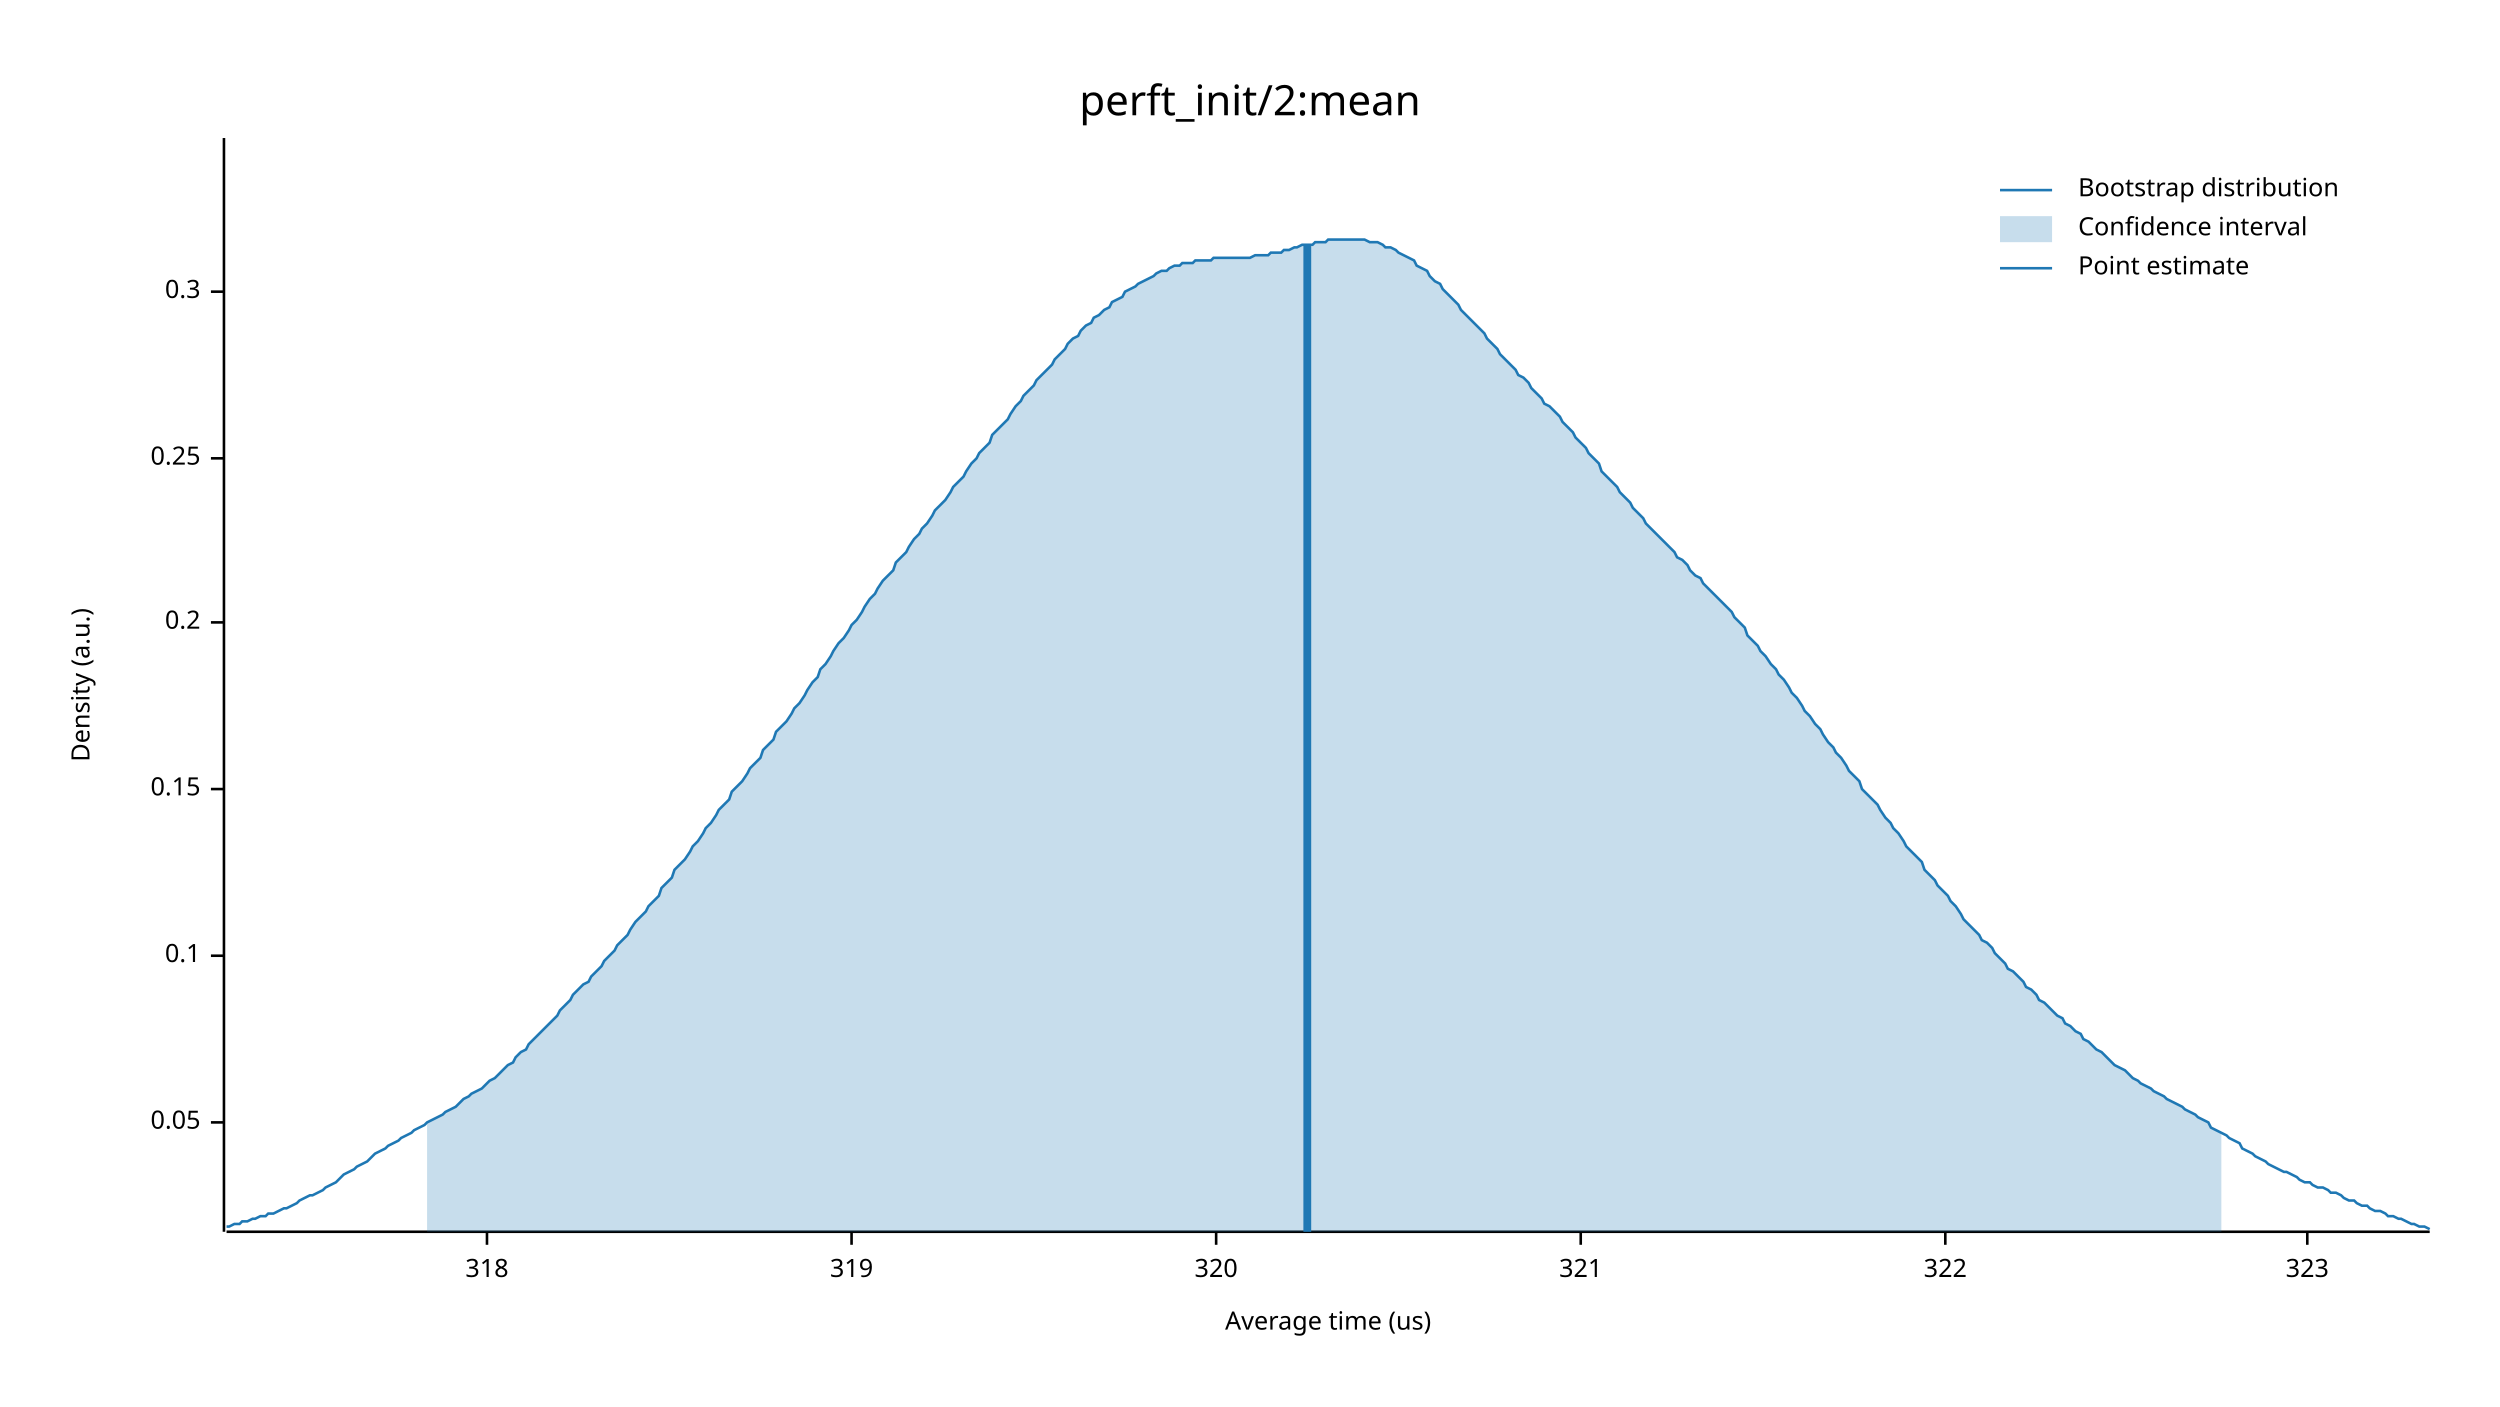
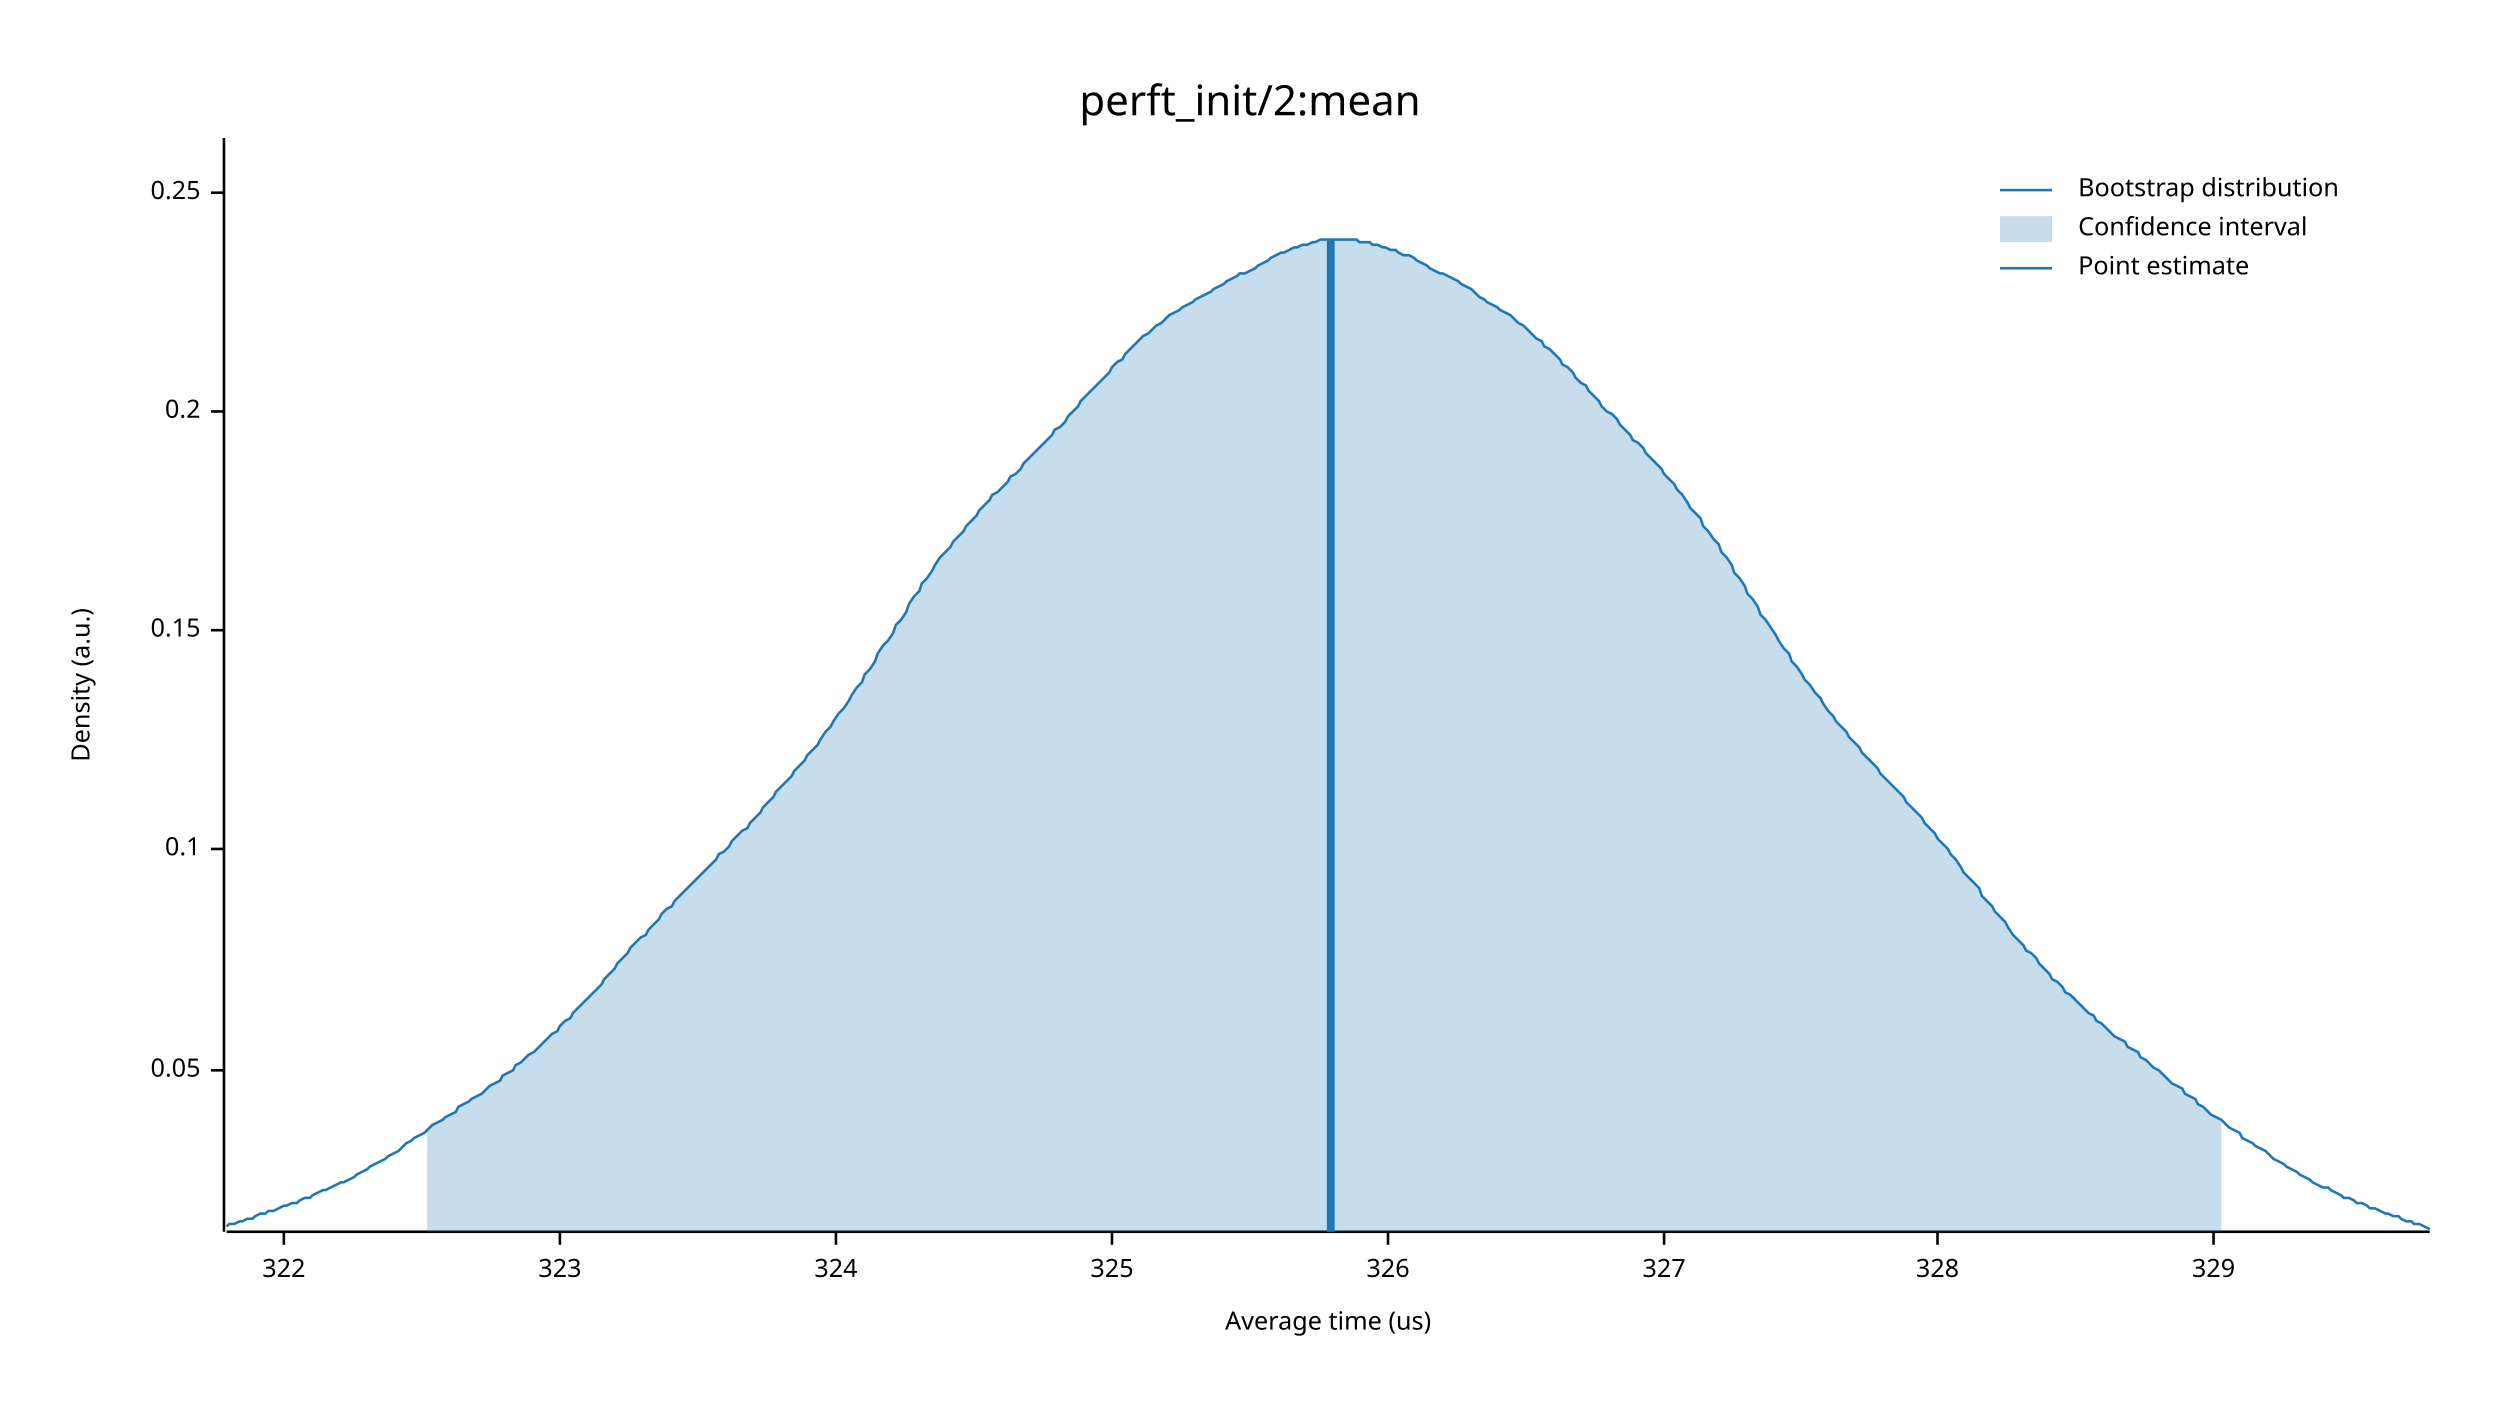
<svg xmlns="http://www.w3.org/2000/svg" width="960" height="540" viewBox="0 0 960 540">
  <text x="480" y="32" dy="0.76em" text-anchor="middle" font-family="sans-serif" font-size="16.129" opacity="1" fill="#000000">
perft_init/2:mean
</text>
  <text x="27" y="263" dy="0.76em" text-anchor="middle" font-family="sans-serif" font-size="9.677" opacity="1" fill="#000000" transform="rotate(270, 27, 263)">
Density (a.u.)
</text>
  <text x="510" y="513" dy="-0.5ex" text-anchor="middle" font-family="sans-serif" font-size="9.677" opacity="1" fill="#000000">
Average time (us)
</text>
  <polyline fill="none" opacity="1" stroke="#000000" stroke-width="1" points="86,53 86,473 " />
-   <text x="77" y="431" dy="0.5ex" text-anchor="end" font-family="sans-serif" font-size="9.677" opacity="1" fill="#000000">
+   <text x="77" y="411" dy="0.5ex" text-anchor="end" font-family="sans-serif" font-size="9.677" opacity="1" fill="#000000">
0.05
</text>
-   <polyline fill="none" opacity="1" stroke="#000000" stroke-width="1" points="81,431 86,431 " />
-   <text x="77" y="367" dy="0.5ex" text-anchor="end" font-family="sans-serif" font-size="9.677" opacity="1" fill="#000000">
+   <polyline fill="none" opacity="1" stroke="#000000" stroke-width="1" points="81,411 86,411 " />
+   <text x="77" y="326" dy="0.5ex" text-anchor="end" font-family="sans-serif" font-size="9.677" opacity="1" fill="#000000">
0.1
</text>
-   <polyline fill="none" opacity="1" stroke="#000000" stroke-width="1" points="81,367 86,367 " />
-   <text x="77" y="303" dy="0.5ex" text-anchor="end" font-family="sans-serif" font-size="9.677" opacity="1" fill="#000000">
+   <polyline fill="none" opacity="1" stroke="#000000" stroke-width="1" points="81,326 86,326 " />
+   <text x="77" y="242" dy="0.5ex" text-anchor="end" font-family="sans-serif" font-size="9.677" opacity="1" fill="#000000">
0.15
</text>
-   <polyline fill="none" opacity="1" stroke="#000000" stroke-width="1" points="81,303 86,303 " />
-   <text x="77" y="239" dy="0.5ex" text-anchor="end" font-family="sans-serif" font-size="9.677" opacity="1" fill="#000000">
+   <polyline fill="none" opacity="1" stroke="#000000" stroke-width="1" points="81,242 86,242 " />
+   <text x="77" y="158" dy="0.5ex" text-anchor="end" font-family="sans-serif" font-size="9.677" opacity="1" fill="#000000">
0.2
</text>
-   <polyline fill="none" opacity="1" stroke="#000000" stroke-width="1" points="81,239 86,239 " />
-   <text x="77" y="176" dy="0.5ex" text-anchor="end" font-family="sans-serif" font-size="9.677" opacity="1" fill="#000000">
+   <polyline fill="none" opacity="1" stroke="#000000" stroke-width="1" points="81,158 86,158 " />
+   <text x="77" y="74" dy="0.5ex" text-anchor="end" font-family="sans-serif" font-size="9.677" opacity="1" fill="#000000">
0.25
</text>
-   <polyline fill="none" opacity="1" stroke="#000000" stroke-width="1" points="81,176 86,176 " />
-   <text x="77" y="112" dy="0.5ex" text-anchor="end" font-family="sans-serif" font-size="9.677" opacity="1" fill="#000000">
- 0.3
- </text>
-   <polyline fill="none" opacity="1" stroke="#000000" stroke-width="1" points="81,112 86,112 " />
+   <polyline fill="none" opacity="1" stroke="#000000" stroke-width="1" points="81,74 86,74 " />
  <polyline fill="none" opacity="1" stroke="#000000" stroke-width="1" points="87,473 933,473 " />
-   <text x="187" y="483" dy="0.76em" text-anchor="middle" font-family="sans-serif" font-size="9.677" opacity="1" fill="#000000">
- 318
- </text>
-   <polyline fill="none" opacity="1" stroke="#000000" stroke-width="1" points="187,473 187,478 " />
-   <text x="327" y="483" dy="0.76em" text-anchor="middle" font-family="sans-serif" font-size="9.677" opacity="1" fill="#000000">
- 319
- </text>
-   <polyline fill="none" opacity="1" stroke="#000000" stroke-width="1" points="327,473 327,478 " />
-   <text x="467" y="483" dy="0.76em" text-anchor="middle" font-family="sans-serif" font-size="9.677" opacity="1" fill="#000000">
- 320
- </text>
-   <polyline fill="none" opacity="1" stroke="#000000" stroke-width="1" points="467,473 467,478 " />
-   <text x="607" y="483" dy="0.76em" text-anchor="middle" font-family="sans-serif" font-size="9.677" opacity="1" fill="#000000">
- 321
- </text>
-   <polyline fill="none" opacity="1" stroke="#000000" stroke-width="1" points="607,473 607,478 " />
-   <text x="747" y="483" dy="0.76em" text-anchor="middle" font-family="sans-serif" font-size="9.677" opacity="1" fill="#000000">
+   <text x="109" y="483" dy="0.76em" text-anchor="middle" font-family="sans-serif" font-size="9.677" opacity="1" fill="#000000">
322
</text>
-   <polyline fill="none" opacity="1" stroke="#000000" stroke-width="1" points="747,473 747,478 " />
-   <text x="886" y="483" dy="0.76em" text-anchor="middle" font-family="sans-serif" font-size="9.677" opacity="1" fill="#000000">
+   <polyline fill="none" opacity="1" stroke="#000000" stroke-width="1" points="109,473 109,478 " />
+   <text x="215" y="483" dy="0.76em" text-anchor="middle" font-family="sans-serif" font-size="9.677" opacity="1" fill="#000000">
323
</text>
-   <polyline fill="none" opacity="1" stroke="#000000" stroke-width="1" points="886,473 886,478 " />
-   <polyline fill="none" opacity="1" stroke="#1F78B4" stroke-width="1" points="87,471 88,471 90,470 92,470 93,469 95,469 97,468 98,468 100,467 102,467 103,466 105,466 107,465 109,464 110,464 112,463 114,462 115,461 117,460 119,459 120,459 122,458 124,457 125,456 127,455 129,454 131,452 132,451 134,450 136,449 137,448 139,447 141,446 142,445 144,443 146,442 148,441 149,440 151,439 153,438 154,437 156,436 158,435 159,434 161,433 163,432 164,431 166,430 168,429 170,428 171,427 173,426 175,425 176,424 178,422 180,421 181,420 183,419 185,418 187,416 188,415 190,414 192,412 193,411 195,409 197,408 198,406 200,404 202,403 203,401 205,399 207,397 209,395 210,394 212,392 214,390 215,388 217,386 219,384 220,382 222,380 224,378 226,377 227,375 229,373 231,371 232,369 234,367 236,365 237,363 239,361 241,359 242,357 244,354 246,352 248,350 249,348 251,346 253,344 254,341 256,339 258,337 259,334 261,332 263,330 265,327 266,325 268,323 270,320 271,318 273,316 275,313 276,311 278,309 280,307 281,304 283,302 285,300 287,297 288,295 290,293 292,291 293,288 295,286 297,284 298,281 300,279 302,277 304,274 305,272 307,270 309,267 310,265 312,262 314,260 315,257 317,255 319,252 320,250 322,247 324,245 326,242 327,240 329,238 331,235 332,233 334,230 336,228 337,226 339,223 341,221 343,219 344,216 346,214 348,212 349,210 351,207 353,205 354,203 356,201 358,198 359,196 361,194 363,192 365,189 366,187 368,185 370,183 371,181 373,178 375,176 376,174 378,172 380,170 381,167 383,165 385,163 387,161 388,159 390,156 392,154 393,152 395,150 397,148 398,146 400,144 402,142 404,140 405,138 407,136 409,134 410,132 412,130 414,129 415,127 417,125 419,124 420,122 422,121 424,119 426,118 427,116 429,115 431,114 432,112 434,111 436,110 437,109 439,108 441,107 443,106 444,105 446,104 448,104 449,103 451,102 453,102 454,101 456,101 458,101 459,100 461,100 463,100 465,100 466,99 468,99 470,99 471,99 473,99 475,99 476,99 478,99 480,99 482,98 483,98 485,98 487,98 488,97 490,97 492,97 493,96 495,96 497,95 498,95 500,94 502,94 504,94 505,93 507,93 509,93 510,92 512,92 514,92 515,92 517,92 519,92 521,92 522,92 524,92 526,93 527,93 529,93 531,94 532,95 534,95 536,96 537,97 539,98 541,99 543,100 544,102 546,103 548,104 549,106 551,108 553,109 554,111 556,113 558,115 560,117 561,119 563,121 565,123 566,124 568,126 570,128 571,130 573,132 575,134 576,136 578,138 580,140 582,142 583,144 585,145 587,147 588,149 590,151 592,153 593,155 595,156 597,158 599,160 600,162 602,164 604,166 605,168 607,170 609,172 610,174 612,176 614,178 615,181 617,183 619,185 621,187 622,189 624,191 626,193 627,195 629,197 631,199 632,201 634,203 636,205 638,207 639,208 641,210 643,212 644,214 646,215 648,217 649,219 651,221 653,222 654,224 656,226 658,228 660,230 661,231 663,233 665,235 666,237 668,239 670,241 671,244 673,246 675,248 676,250 678,252 680,255 682,257 683,259 685,261 687,264 688,266 690,268 692,271 693,273 695,275 697,278 699,280 700,282 702,285 704,287 705,289 707,291 709,294 710,296 712,298 714,300 715,303 717,305 719,307 721,309 722,311 724,314 726,316 727,318 729,320 731,323 732,325 734,327 736,329 738,331 739,334 741,336 743,338 744,340 746,342 748,344 749,346 751,348 753,351 754,353 756,355 758,357 760,359 761,361 763,362 765,364 766,366 768,368 770,370 771,372 773,373 775,375 777,377 778,379 780,380 782,382 783,384 785,385 787,387 788,388 790,390 792,391 793,393 795,394 797,396 799,397 800,399 802,400 804,402 805,403 807,404 809,406 810,407 812,409 814,410 816,411 817,412 819,414 821,415 822,416 824,417 826,418 827,419 829,420 831,421 832,422 834,423 836,424 838,425 839,426 841,427 843,428 844,429 846,430 848,431 849,433 851,434 853,435 855,436 856,437 858,438 860,439 861,441 863,442 865,443 866,444 868,445 870,446 871,447 873,448 875,449 877,450 878,450 880,451 882,452 883,453 885,454 887,454 888,455 890,456 892,456 894,457 895,458 897,458 899,459 900,460 902,461 904,461 905,462 907,463 909,463 910,464 912,465 914,465 916,466 917,467 919,467 921,468 922,468 924,469 926,470 927,470 929,471 931,471 933,472 " />
-   <polygon opacity="0.25" fill="#1F78B4" points="164,431 166,430 168,429 170,428 171,427 173,426 175,425 176,424 178,422 180,421 181,420 183,419 185,418 187,416 188,415 190,414 192,412 193,411 195,409 197,408 198,406 200,404 202,403 203,401 205,399 207,397 209,395 210,394 212,392 214,390 215,388 217,386 219,384 220,382 222,380 224,378 226,377 227,375 229,373 231,371 232,369 234,367 236,365 237,363 239,361 241,359 242,357 244,354 246,352 248,350 249,348 251,346 253,344 254,341 256,339 258,337 259,334 261,332 263,330 265,327 266,325 268,323 270,320 271,318 273,316 275,313 276,311 278,309 280,307 281,304 283,302 285,300 287,297 288,295 290,293 292,291 293,288 295,286 297,284 298,281 300,279 302,277 304,274 305,272 307,270 309,267 310,265 312,262 314,260 315,257 317,255 319,252 320,250 322,247 324,245 326,242 327,240 329,238 331,235 332,233 334,230 336,228 337,226 339,223 341,221 343,219 344,216 346,214 348,212 349,210 351,207 353,205 354,203 356,201 358,198 359,196 361,194 363,192 365,189 366,187 368,185 370,183 371,181 373,178 375,176 376,174 378,172 380,170 381,167 383,165 385,163 387,161 388,159 390,156 392,154 393,152 395,150 397,148 398,146 400,144 402,142 404,140 405,138 407,136 409,134 410,132 412,130 414,129 415,127 417,125 419,124 420,122 422,121 424,119 426,118 427,116 429,115 431,114 432,112 434,111 436,110 437,109 439,108 441,107 443,106 444,105 446,104 448,104 449,103 451,102 453,102 454,101 456,101 458,101 459,100 461,100 463,100 465,100 466,99 468,99 470,99 471,99 473,99 475,99 476,99 478,99 480,99 482,98 483,98 485,98 487,98 488,97 490,97 492,97 493,96 495,96 497,95 498,95 500,94 502,94 504,94 505,93 507,93 509,93 510,92 512,92 514,92 515,92 517,92 519,92 521,92 522,92 524,92 526,93 527,93 529,93 531,94 532,95 534,95 536,96 537,97 539,98 541,99 543,100 544,102 546,103 548,104 549,106 551,108 553,109 554,111 556,113 558,115 560,117 561,119 563,121 565,123 566,124 568,126 570,128 571,130 573,132 575,134 576,136 578,138 580,140 582,142 583,144 585,145 587,147 588,149 590,151 592,153 593,155 595,156 597,158 599,160 600,162 602,164 604,166 605,168 607,170 609,172 610,174 612,176 614,178 615,181 617,183 619,185 621,187 622,189 624,191 626,193 627,195 629,197 631,199 632,201 634,203 636,205 638,207 639,208 641,210 643,212 644,214 646,215 648,217 649,219 651,221 653,222 654,224 656,226 658,228 660,230 661,231 663,233 665,235 666,237 668,239 670,241 671,244 673,246 675,248 676,250 678,252 680,255 682,257 683,259 685,261 687,264 688,266 690,268 692,271 693,273 695,275 697,278 699,280 700,282 702,285 704,287 705,289 707,291 709,294 710,296 712,298 714,300 715,303 717,305 719,307 721,309 722,311 724,314 726,316 727,318 729,320 731,323 732,325 734,327 736,329 738,331 739,334 741,336 743,338 744,340 746,342 748,344 749,346 751,348 753,351 754,353 756,355 758,357 760,359 761,361 763,362 765,364 766,366 768,368 770,370 771,372 773,373 775,375 777,377 778,379 780,380 782,382 783,384 785,385 787,387 788,388 790,390 792,391 793,393 795,394 797,396 799,397 800,399 802,400 804,402 805,403 807,404 809,406 810,407 812,409 814,410 816,411 817,412 819,414 821,415 822,416 824,417 826,418 827,419 829,420 831,421 832,422 834,423 836,424 838,425 839,426 841,427 843,428 844,429 846,430 848,431 849,433 851,434 853,435 853,473 164,473 " />
-   <polyline fill="none" opacity="1" stroke="#1F78B4" stroke-width="3" points="502,473 502,94 " />
+   <polyline fill="none" opacity="1" stroke="#000000" stroke-width="1" points="215,473 215,478 " />
+   <text x="321" y="483" dy="0.76em" text-anchor="middle" font-family="sans-serif" font-size="9.677" opacity="1" fill="#000000">
+ 324
+ </text>
+   <polyline fill="none" opacity="1" stroke="#000000" stroke-width="1" points="321,473 321,478 " />
+   <text x="427" y="483" dy="0.76em" text-anchor="middle" font-family="sans-serif" font-size="9.677" opacity="1" fill="#000000">
+ 325
+ </text>
+   <polyline fill="none" opacity="1" stroke="#000000" stroke-width="1" points="427,473 427,478 " />
+   <text x="533" y="483" dy="0.76em" text-anchor="middle" font-family="sans-serif" font-size="9.677" opacity="1" fill="#000000">
+ 326
+ </text>
+   <polyline fill="none" opacity="1" stroke="#000000" stroke-width="1" points="533,473 533,478 " />
+   <text x="639" y="483" dy="0.76em" text-anchor="middle" font-family="sans-serif" font-size="9.677" opacity="1" fill="#000000">
+ 327
+ </text>
+   <polyline fill="none" opacity="1" stroke="#000000" stroke-width="1" points="639,473 639,478 " />
+   <text x="744" y="483" dy="0.76em" text-anchor="middle" font-family="sans-serif" font-size="9.677" opacity="1" fill="#000000">
+ 328
+ </text>
+   <polyline fill="none" opacity="1" stroke="#000000" stroke-width="1" points="744,473 744,478 " />
+   <text x="850" y="483" dy="0.76em" text-anchor="middle" font-family="sans-serif" font-size="9.677" opacity="1" fill="#000000">
+ 329
+ </text>
+   <polyline fill="none" opacity="1" stroke="#000000" stroke-width="1" points="850,473 850,478 " />
+   <polyline fill="none" opacity="1" stroke="#1F78B4" stroke-width="1" points="87,471 88,470 90,470 92,469 93,469 95,468 97,468 98,467 100,466 102,466 103,465 105,465 107,464 109,463 110,463 112,462 114,462 115,461 117,460 119,460 120,459 122,458 124,457 125,457 127,456 129,455 131,454 132,454 134,453 136,452 137,451 139,450 141,449 142,448 144,447 146,446 148,445 149,444 151,443 153,442 154,441 156,439 158,438 159,437 161,436 163,435 164,434 166,432 168,431 170,430 171,429 173,428 175,427 176,425 178,424 180,423 181,422 183,421 185,420 187,418 188,417 190,416 192,415 193,413 195,412 197,411 198,409 200,408 202,406 203,405 205,404 207,402 209,400 210,399 212,397 214,396 215,394 217,392 219,391 220,389 222,387 224,385 226,383 227,382 229,380 231,378 232,376 234,374 236,372 237,370 239,368 241,366 242,364 244,362 246,360 248,359 249,357 251,355 253,353 254,351 256,349 258,348 259,346 261,344 263,342 265,340 266,339 268,337 270,335 271,334 273,332 275,330 276,328 278,327 280,325 281,323 283,321 285,319 287,318 288,316 290,314 292,312 293,310 295,308 297,306 298,304 300,302 302,300 304,298 305,296 307,294 309,292 310,290 312,288 314,286 315,284 317,281 319,279 320,277 322,274 324,272 326,269 327,267 329,264 331,262 332,259 334,257 336,254 337,251 339,248 341,246 343,243 344,240 346,238 348,235 349,232 351,229 353,227 354,224 356,222 358,219 359,217 361,214 363,212 365,210 366,208 368,206 370,204 371,202 373,200 375,198 376,196 378,194 380,192 381,190 383,189 385,187 387,185 388,183 390,182 392,180 393,178 395,176 397,174 398,173 400,171 402,169 404,167 405,165 407,164 409,162 410,160 412,158 414,156 415,154 417,152 419,150 420,149 422,147 424,145 426,143 427,141 429,139 431,138 432,136 434,134 436,132 437,131 439,129 441,128 443,126 444,125 446,124 448,122 449,121 451,120 453,119 454,118 456,117 458,116 459,115 461,114 463,113 465,112 466,111 468,110 470,109 471,108 473,107 475,106 476,105 478,105 480,104 482,103 483,102 485,101 487,100 488,99 490,98 492,97 493,97 495,96 497,95 498,95 500,94 502,94 504,93 505,93 507,92 509,92 510,92 512,92 514,92 515,92 517,92 519,92 521,92 522,93 524,93 526,93 527,94 529,94 531,95 532,95 534,96 536,96 537,97 539,98 541,98 543,99 544,100 546,101 548,102 549,103 551,104 553,105 554,105 556,106 558,107 560,108 561,109 563,110 565,111 566,112 568,114 570,115 571,116 573,117 575,118 576,119 578,120 580,121 582,123 583,124 585,125 587,127 588,128 590,130 592,131 593,133 595,134 597,136 599,138 600,140 602,141 604,143 605,145 607,147 609,148 610,150 612,152 614,154 615,156 617,158 619,159 621,161 622,163 624,165 626,167 627,169 629,170 631,172 632,174 634,176 636,178 638,180 639,182 641,184 643,186 644,188 646,190 648,193 649,195 651,197 653,199 654,202 656,204 658,207 660,209 661,212 663,214 665,217 666,220 668,222 670,225 671,228 673,230 675,233 676,236 678,238 680,241 682,244 683,246 685,249 687,251 688,254 690,256 692,259 693,261 695,263 697,266 699,268 700,270 702,273 704,275 705,277 707,279 709,281 710,283 712,285 714,287 715,289 717,291 719,293 721,295 722,297 724,299 726,301 727,302 729,304 731,306 732,308 734,310 736,312 738,314 739,316 741,318 743,320 744,322 746,324 748,326 749,328 751,330 753,333 754,335 756,337 758,339 760,341 761,344 763,346 765,348 766,350 768,352 770,354 771,356 773,359 775,361 777,363 778,365 780,366 782,368 783,370 785,372 787,374 788,376 790,377 792,379 793,381 795,382 797,384 799,386 800,387 802,389 804,390 805,392 807,393 809,395 810,396 812,398 814,399 816,400 817,402 819,403 821,404 822,406 824,407 826,409 827,410 829,411 831,413 832,414 834,416 836,417 838,418 839,420 841,421 843,422 844,424 846,425 848,427 849,428 851,429 853,430 855,432 856,433 858,434 860,435 861,437 863,438 865,439 866,440 868,441 870,442 871,443 873,445 875,446 877,447 878,448 880,449 882,450 883,451 885,452 887,453 888,454 890,455 892,456 894,456 895,457 897,458 899,459 900,460 902,460 904,461 905,462 907,462 909,463 910,464 912,464 914,465 916,466 917,466 919,467 921,467 922,468 924,469 926,469 927,470 929,470 931,471 933,472 " />
+   <polygon opacity="0.25" fill="#1F78B4" points="164,434 166,432 168,431 170,430 171,429 173,428 175,427 176,425 178,424 180,423 181,422 183,421 185,420 187,418 188,417 190,416 192,415 193,413 195,412 197,411 198,409 200,408 202,406 203,405 205,404 207,402 209,400 210,399 212,397 214,396 215,394 217,392 219,391 220,389 222,387 224,385 226,383 227,382 229,380 231,378 232,376 234,374 236,372 237,370 239,368 241,366 242,364 244,362 246,360 248,359 249,357 251,355 253,353 254,351 256,349 258,348 259,346 261,344 263,342 265,340 266,339 268,337 270,335 271,334 273,332 275,330 276,328 278,327 280,325 281,323 283,321 285,319 287,318 288,316 290,314 292,312 293,310 295,308 297,306 298,304 300,302 302,300 304,298 305,296 307,294 309,292 310,290 312,288 314,286 315,284 317,281 319,279 320,277 322,274 324,272 326,269 327,267 329,264 331,262 332,259 334,257 336,254 337,251 339,248 341,246 343,243 344,240 346,238 348,235 349,232 351,229 353,227 354,224 356,222 358,219 359,217 361,214 363,212 365,210 366,208 368,206 370,204 371,202 373,200 375,198 376,196 378,194 380,192 381,190 383,189 385,187 387,185 388,183 390,182 392,180 393,178 395,176 397,174 398,173 400,171 402,169 404,167 405,165 407,164 409,162 410,160 412,158 414,156 415,154 417,152 419,150 420,149 422,147 424,145 426,143 427,141 429,139 431,138 432,136 434,134 436,132 437,131 439,129 441,128 443,126 444,125 446,124 448,122 449,121 451,120 453,119 454,118 456,117 458,116 459,115 461,114 463,113 465,112 466,111 468,110 470,109 471,108 473,107 475,106 476,105 478,105 480,104 482,103 483,102 485,101 487,100 488,99 490,98 492,97 493,97 495,96 497,95 498,95 500,94 502,94 504,93 505,93 507,92 509,92 510,92 512,92 514,92 515,92 517,92 519,92 521,92 522,93 524,93 526,93 527,94 529,94 531,95 532,95 534,96 536,96 537,97 539,98 541,98 543,99 544,100 546,101 548,102 549,103 551,104 553,105 554,105 556,106 558,107 560,108 561,109 563,110 565,111 566,112 568,114 570,115 571,116 573,117 575,118 576,119 578,120 580,121 582,123 583,124 585,125 587,127 588,128 590,130 592,131 593,133 595,134 597,136 599,138 600,140 602,141 604,143 605,145 607,147 609,148 610,150 612,152 614,154 615,156 617,158 619,159 621,161 622,163 624,165 626,167 627,169 629,170 631,172 632,174 634,176 636,178 638,180 639,182 641,184 643,186 644,188 646,190 648,193 649,195 651,197 653,199 654,202 656,204 658,207 660,209 661,212 663,214 665,217 666,220 668,222 670,225 671,228 673,230 675,233 676,236 678,238 680,241 682,244 683,246 685,249 687,251 688,254 690,256 692,259 693,261 695,263 697,266 699,268 700,270 702,273 704,275 705,277 707,279 709,281 710,283 712,285 714,287 715,289 717,291 719,293 721,295 722,297 724,299 726,301 727,302 729,304 731,306 732,308 734,310 736,312 738,314 739,316 741,318 743,320 744,322 746,324 748,326 749,328 751,330 753,333 754,335 756,337 758,339 760,341 761,344 763,346 765,348 766,350 768,352 770,354 771,356 773,359 775,361 777,363 778,365 780,366 782,368 783,370 785,372 787,374 788,376 790,377 792,379 793,381 795,382 797,384 799,386 800,387 802,389 804,390 805,392 807,393 809,395 810,396 812,398 814,399 816,400 817,402 819,403 821,404 822,406 824,407 826,409 827,410 829,411 831,413 832,414 834,416 836,417 838,418 839,420 841,421 843,422 844,424 846,425 848,427 849,428 851,429 853,430 853,473 164,473 " />
+   <polyline fill="none" opacity="1" stroke="#1F78B4" stroke-width="3" points="511,473 511,92 " />
  <text x="798" y="68" dy="0.76em" text-anchor="start" font-family="sans-serif" font-size="9.677" opacity="1" fill="#000000">
Bootstrap distribution
</text>
  <text x="798" y="83" dy="0.76em" text-anchor="start" font-family="sans-serif" font-size="9.677" opacity="1" fill="#000000">
Confidence interval
</text>
  <text x="798" y="98" dy="0.76em" text-anchor="start" font-family="sans-serif" font-size="9.677" opacity="1" fill="#000000">
Point estimate
</text>
  <polyline fill="none" opacity="1" stroke="#1F78B4" stroke-width="1" points="768,73 788,73 " />
  <rect x="768" y="83" width="20" height="10" opacity="0.25" fill="#1F78B4" stroke="none" />
  <polyline fill="none" opacity="1" stroke="#1F78B4" stroke-width="1" points="768,103 788,103 " />
</svg>
